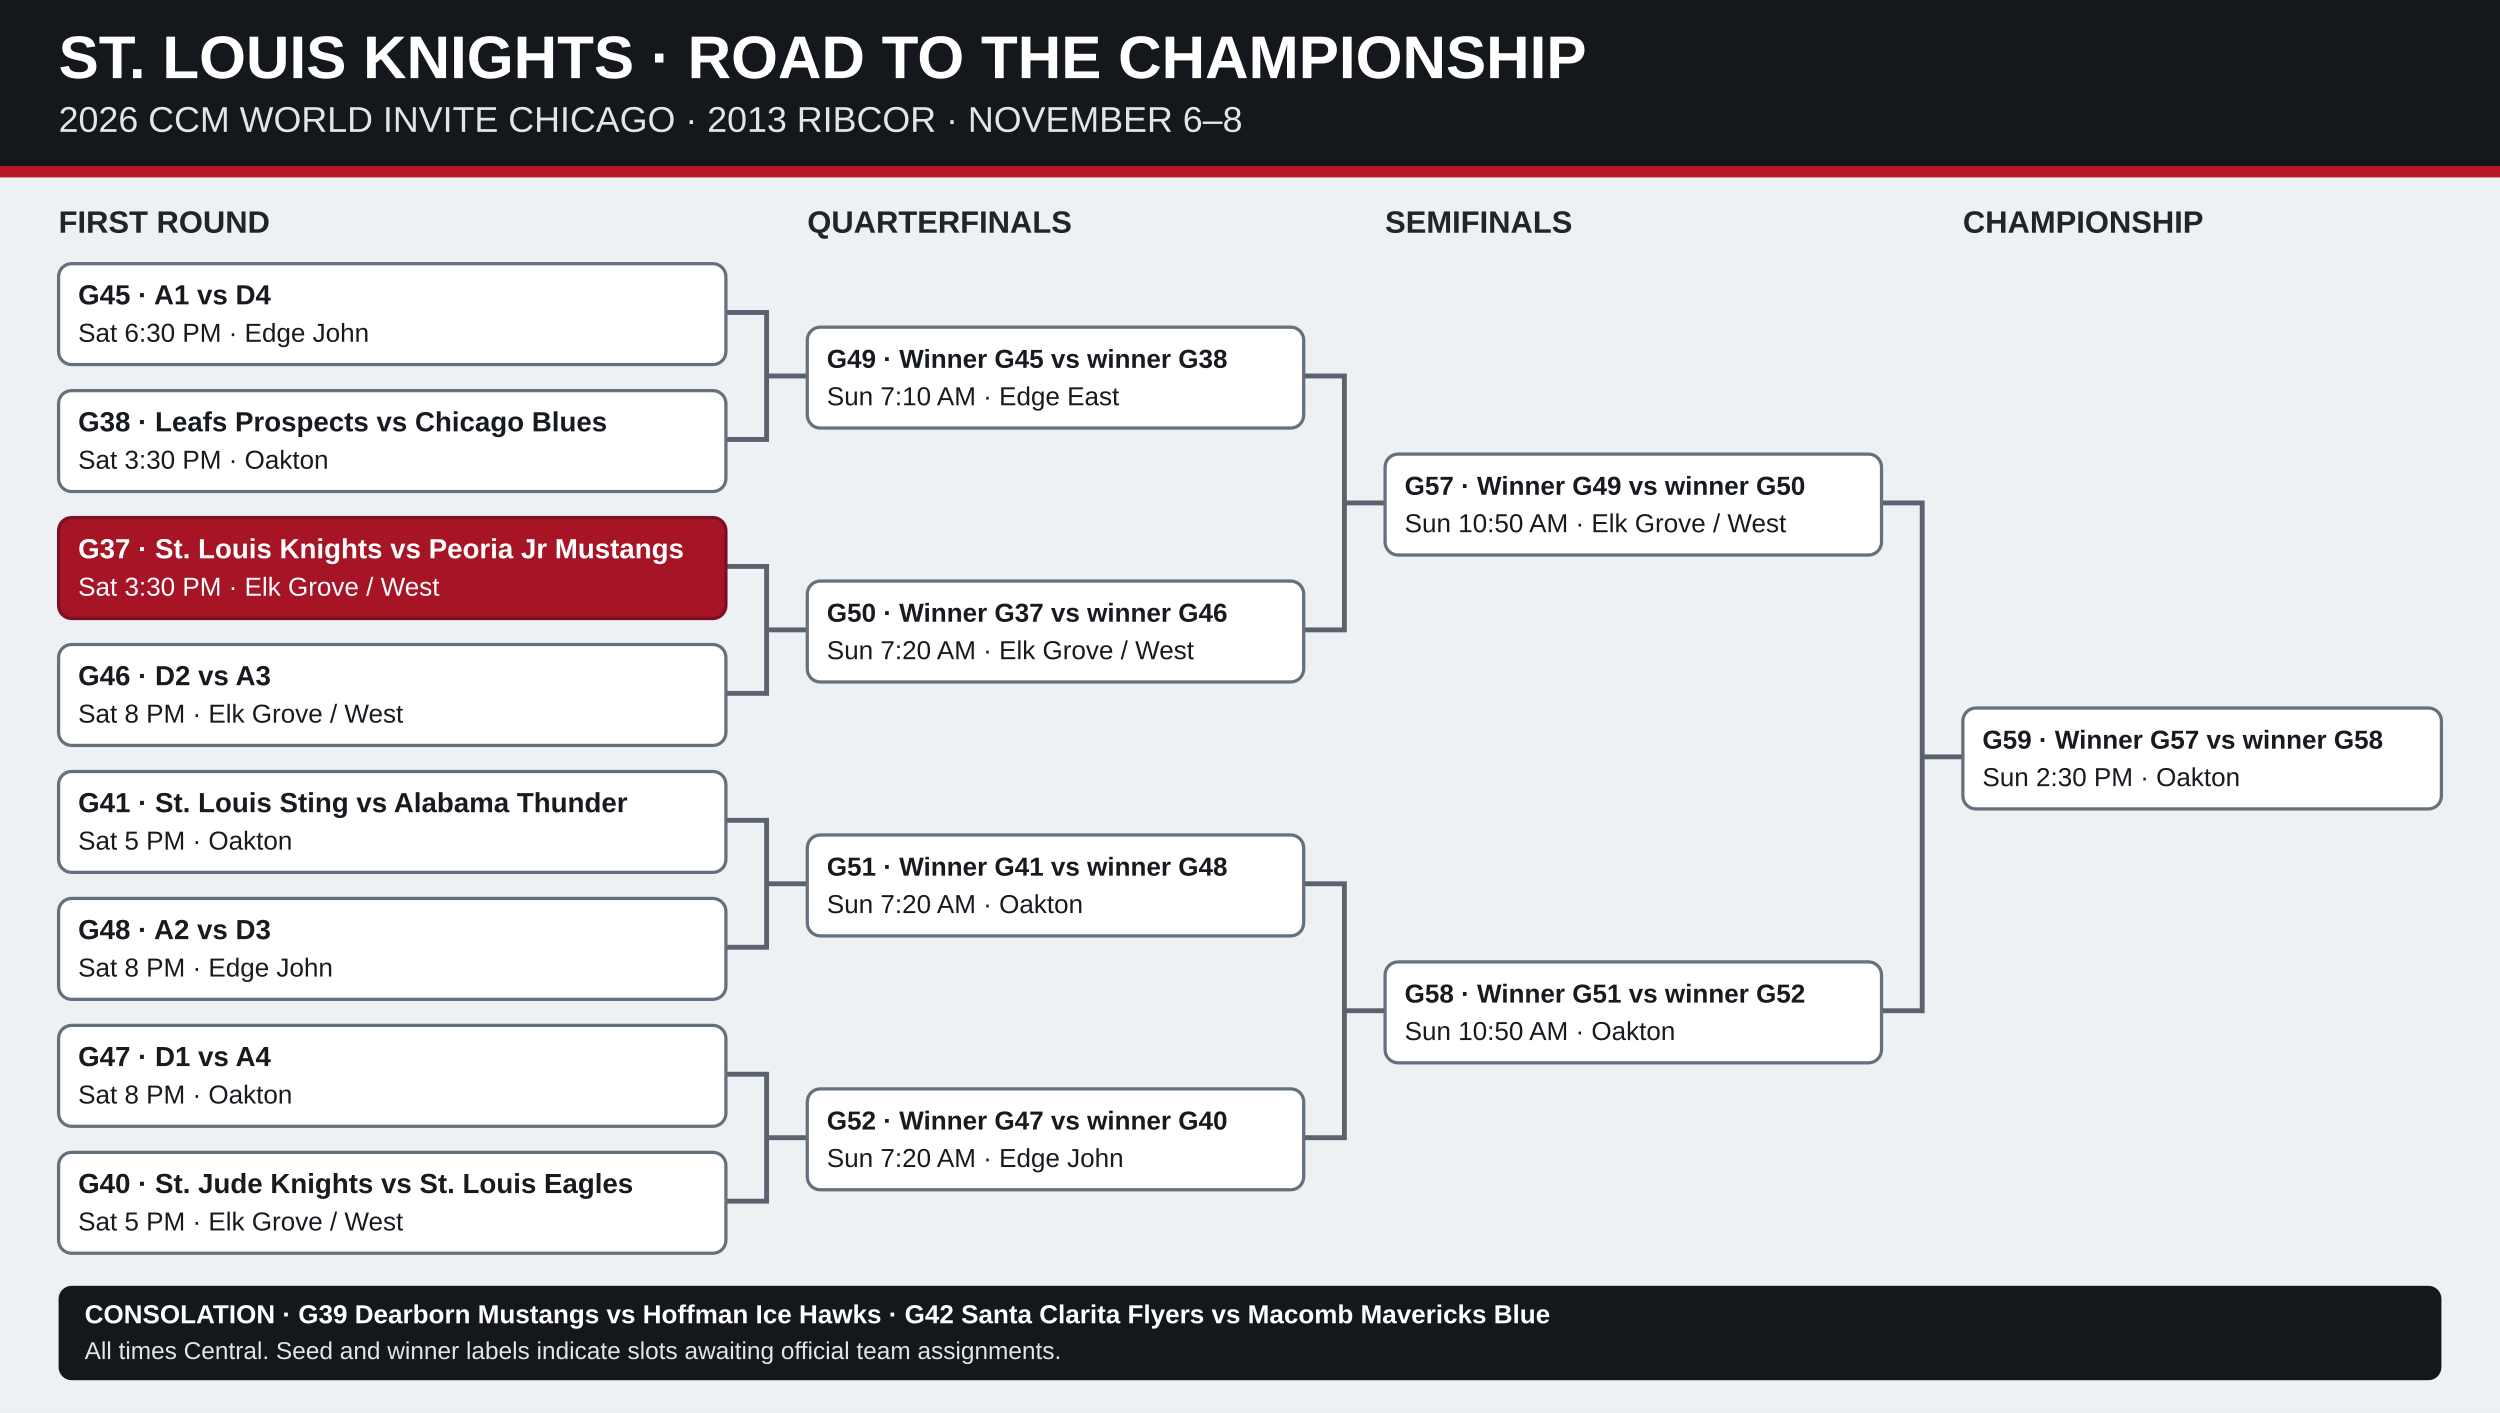
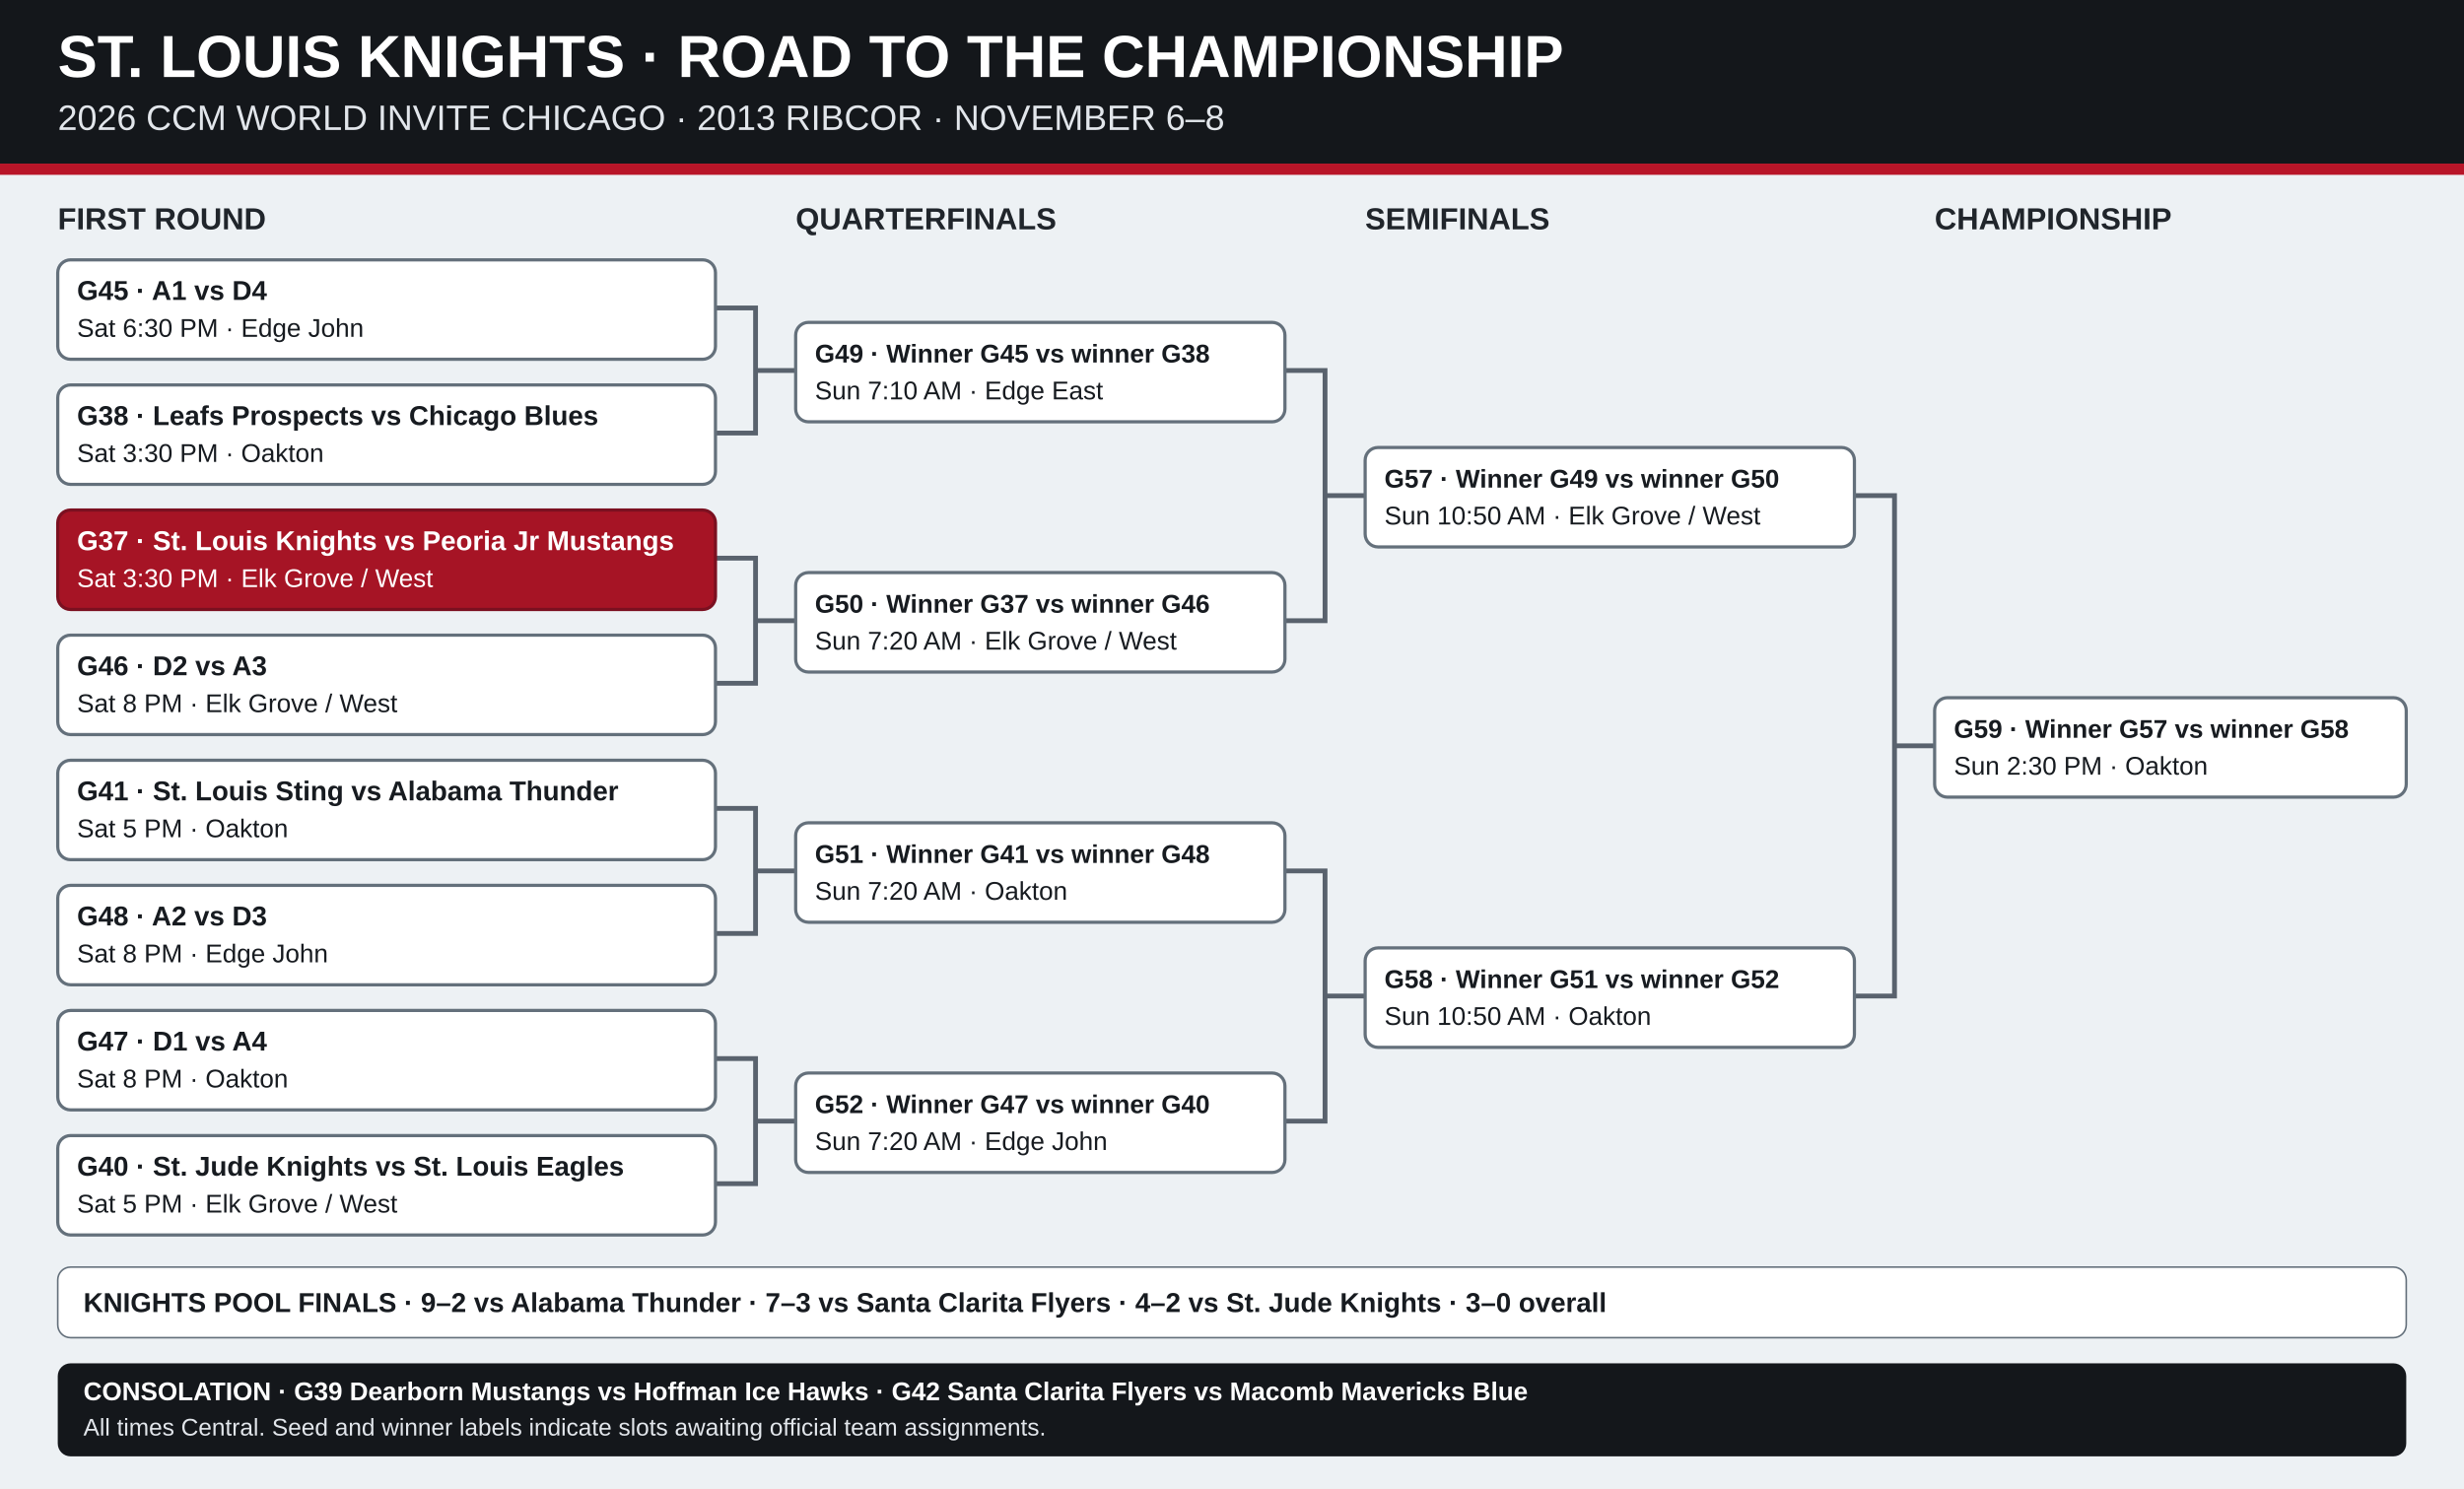
- <svg xmlns="http://www.w3.org/2000/svg" viewBox="0 0 1536 868" role="img" aria-labelledby="title desc">
-   <rect width="1536" height="868" fill="#edf1f4" />
+ <svg xmlns="http://www.w3.org/2000/svg" viewBox="0 0 1536 928" role="img" aria-labelledby="title desc">
+   <rect width="1536" height="928" fill="#edf1f4" />
  <path d="M0 0H1536V102H0Z" fill="#14171b" />
  <path d="M0 102H1536V109H0Z" fill="#b81528" />
  <g font-family="Arial, sans-serif">
    <text x="36" y="48" fill="#fff" font-size="37" font-weight="700">ST. LOUIS KNIGHTS · ROAD TO THE CHAMPIONSHIP</text>
    <text x="36" y="81" fill="#e2e6eb" font-size="22">2026 CCM WORLD INVITE CHICAGO · 2013 RIBCOR · NOVEMBER 6–8</text>
    <path d="M446 192H471V270H446M471 231H496" fill="none" stroke="#59626d" stroke-width="3" />
    <path d="M446 348H471V426H446M471 387H496" fill="none" stroke="#59626d" stroke-width="3" />
    <path d="M446 504H471V582H446M471 543H496" fill="none" stroke="#59626d" stroke-width="3" />
    <path d="M446 660H471V738H446M471 699H496" fill="none" stroke="#59626d" stroke-width="3" />
    <path d="M801 231H826V387H801M826 309H851" fill="none" stroke="#59626d" stroke-width="3" />
    <path d="M801 543H826V699H801M826 621H851" fill="none" stroke="#59626d" stroke-width="3" />
    <path d="M1156 309H1181V621H1156M1181 465H1206" fill="none" stroke="#59626d" stroke-width="3" />
    <text x="36" y="143" fill="#20252b" font-size="19" font-weight="700">FIRST ROUND</text>
    <rect x="36" y="162" width="410" height="62" rx="8" fill="#fff" stroke="#64707b" stroke-width="2" />
    <text x="48" y="187" fill="#171b20" font-size="17" font-weight="700">G45 · A1 vs D4</text>
    <text x="48" y="210" fill="#171b20" font-size="16">Sat 6:30 PM · Edge John</text>
    <rect x="36" y="240" width="410" height="62" rx="8" fill="#fff" stroke="#64707b" stroke-width="2" />
    <text x="48" y="265" fill="#171b20" font-size="17" font-weight="700">G38 · Leafs Prospects vs Chicago Blues</text>
    <text x="48" y="288" fill="#171b20" font-size="16">Sat 3:30 PM · Oakton</text>
    <rect x="36" y="318" width="410" height="62" rx="8" fill="#a61425" stroke="#7b1020" stroke-width="2" />
    <text x="48" y="343" fill="#fff" font-size="17" font-weight="700">G37 · St. Louis Knights vs Peoria Jr Mustangs</text>
    <text x="48" y="366" fill="#fff" font-size="16">Sat 3:30 PM · Elk Grove / West</text>
    <rect x="36" y="396" width="410" height="62" rx="8" fill="#fff" stroke="#64707b" stroke-width="2" />
    <text x="48" y="421" fill="#171b20" font-size="17" font-weight="700">G46 · D2 vs A3</text>
    <text x="48" y="444" fill="#171b20" font-size="16">Sat 8 PM · Elk Grove / West</text>
    <rect x="36" y="474" width="410" height="62" rx="8" fill="#fff" stroke="#64707b" stroke-width="2" />
    <text x="48" y="499" fill="#171b20" font-size="17" font-weight="700">G41 · St. Louis Sting vs Alabama Thunder</text>
    <text x="48" y="522" fill="#171b20" font-size="16">Sat 5 PM · Oakton</text>
    <rect x="36" y="552" width="410" height="62" rx="8" fill="#fff" stroke="#64707b" stroke-width="2" />
    <text x="48" y="577" fill="#171b20" font-size="17" font-weight="700">G48 · A2 vs D3</text>
    <text x="48" y="600" fill="#171b20" font-size="16">Sat 8 PM · Edge John</text>
    <rect x="36" y="630" width="410" height="62" rx="8" fill="#fff" stroke="#64707b" stroke-width="2" />
    <text x="48" y="655" fill="#171b20" font-size="17" font-weight="700">G47 · D1 vs A4</text>
    <text x="48" y="678" fill="#171b20" font-size="16">Sat 8 PM · Oakton</text>
    <rect x="36" y="708" width="410" height="62" rx="8" fill="#fff" stroke="#64707b" stroke-width="2" />
    <text x="48" y="733" fill="#171b20" font-size="17" font-weight="700">G40 · St. Jude Knights vs St. Louis Eagles</text>
    <text x="48" y="756" fill="#171b20" font-size="16">Sat 5 PM · Elk Grove / West</text>
    <text x="496" y="143" fill="#20252b" font-size="19" font-weight="700">QUARTERFINALS</text>
    <rect x="496" y="201" width="305" height="62" rx="8" fill="#fff" stroke="#64707b" stroke-width="2" />
    <text x="508" y="226" fill="#171b20" font-size="16" font-weight="700">G49 · Winner G45 vs winner G38</text>
    <text x="508" y="249" fill="#171b20" font-size="16">Sun 7:10 AM · Edge East</text>
    <rect x="496" y="357" width="305" height="62" rx="8" fill="#fff" stroke="#64707b" stroke-width="2" />
    <text x="508" y="382" fill="#171b20" font-size="16" font-weight="700">G50 · Winner G37 vs winner G46</text>
    <text x="508" y="405" fill="#171b20" font-size="16">Sun 7:20 AM · Elk Grove / West</text>
    <rect x="496" y="513" width="305" height="62" rx="8" fill="#fff" stroke="#64707b" stroke-width="2" />
    <text x="508" y="538" fill="#171b20" font-size="16" font-weight="700">G51 · Winner G41 vs winner G48</text>
    <text x="508" y="561" fill="#171b20" font-size="16">Sun 7:20 AM · Oakton</text>
    <rect x="496" y="669" width="305" height="62" rx="8" fill="#fff" stroke="#64707b" stroke-width="2" />
    <text x="508" y="694" fill="#171b20" font-size="16" font-weight="700">G52 · Winner G47 vs winner G40</text>
    <text x="508" y="717" fill="#171b20" font-size="16">Sun 7:20 AM · Edge John</text>
    <text x="851" y="143" fill="#20252b" font-size="19" font-weight="700">SEMIFINALS</text>
    <rect x="851" y="279" width="305" height="62" rx="8" fill="#fff" stroke="#64707b" stroke-width="2" />
    <text x="863" y="304" fill="#171b20" font-size="16" font-weight="700">G57 · Winner G49 vs winner G50</text>
    <text x="863" y="327" fill="#171b20" font-size="16">Sun 10:50 AM · Elk Grove / West</text>
    <rect x="851" y="591" width="305" height="62" rx="8" fill="#fff" stroke="#64707b" stroke-width="2" />
    <text x="863" y="616" fill="#171b20" font-size="16" font-weight="700">G58 · Winner G51 vs winner G52</text>
    <text x="863" y="639" fill="#171b20" font-size="16">Sun 10:50 AM · Oakton</text>
    <text x="1206" y="143" fill="#20252b" font-size="19" font-weight="700">CHAMPIONSHIP</text>
    <rect x="1206" y="435" width="294" height="62" rx="8" fill="#fff" stroke="#64707b" stroke-width="2" />
    <text x="1218" y="460" fill="#171b20" font-size="16" font-weight="700">G59 · Winner G57 vs winner G58</text>
    <text x="1218" y="483" fill="#171b20" font-size="16">Sun 2:30 PM · Oakton</text>
-     <rect x="36" y="790" width="1464" height="58" rx="8" fill="#14171b" />
-     <text x="52" y="813" fill="#fff" font-size="16" font-weight="700">CONSOLATION · G39 Dearborn Mustangs vs Hoffman Ice Hawks · G42 Santa Clarita Flyers vs Macomb Mavericks Blue</text>
-     <text x="52" y="835" fill="#e2e6eb" font-size="15">All times Central. Seed and winner labels indicate slots awaiting official team assignments.</text>
+     <rect x="36" y="790" width="1464" height="44" rx="8" fill="#fff" stroke="#64707b" />
+     <text x="52" y="818" fill="#171b20" font-size="17" font-weight="700">KNIGHTS POOL FINALS · 9–2 vs Alabama Thunder · 7–3 vs Santa Clarita Flyers · 4–2 vs St. Jude Knights · 3–0 overall</text>
+     <rect x="36" y="850" width="1464" height="58" rx="8" fill="#14171b" />
+     <text x="52" y="873" fill="#fff" font-size="16" font-weight="700">CONSOLATION · G39 Dearborn Mustangs vs Hoffman Ice Hawks · G42 Santa Clarita Flyers vs Macomb Mavericks Blue</text>
+     <text x="52" y="895" fill="#e2e6eb" font-size="15">All times Central. Seed and winner labels indicate slots awaiting official team assignments.</text>
  </g>
</svg>
